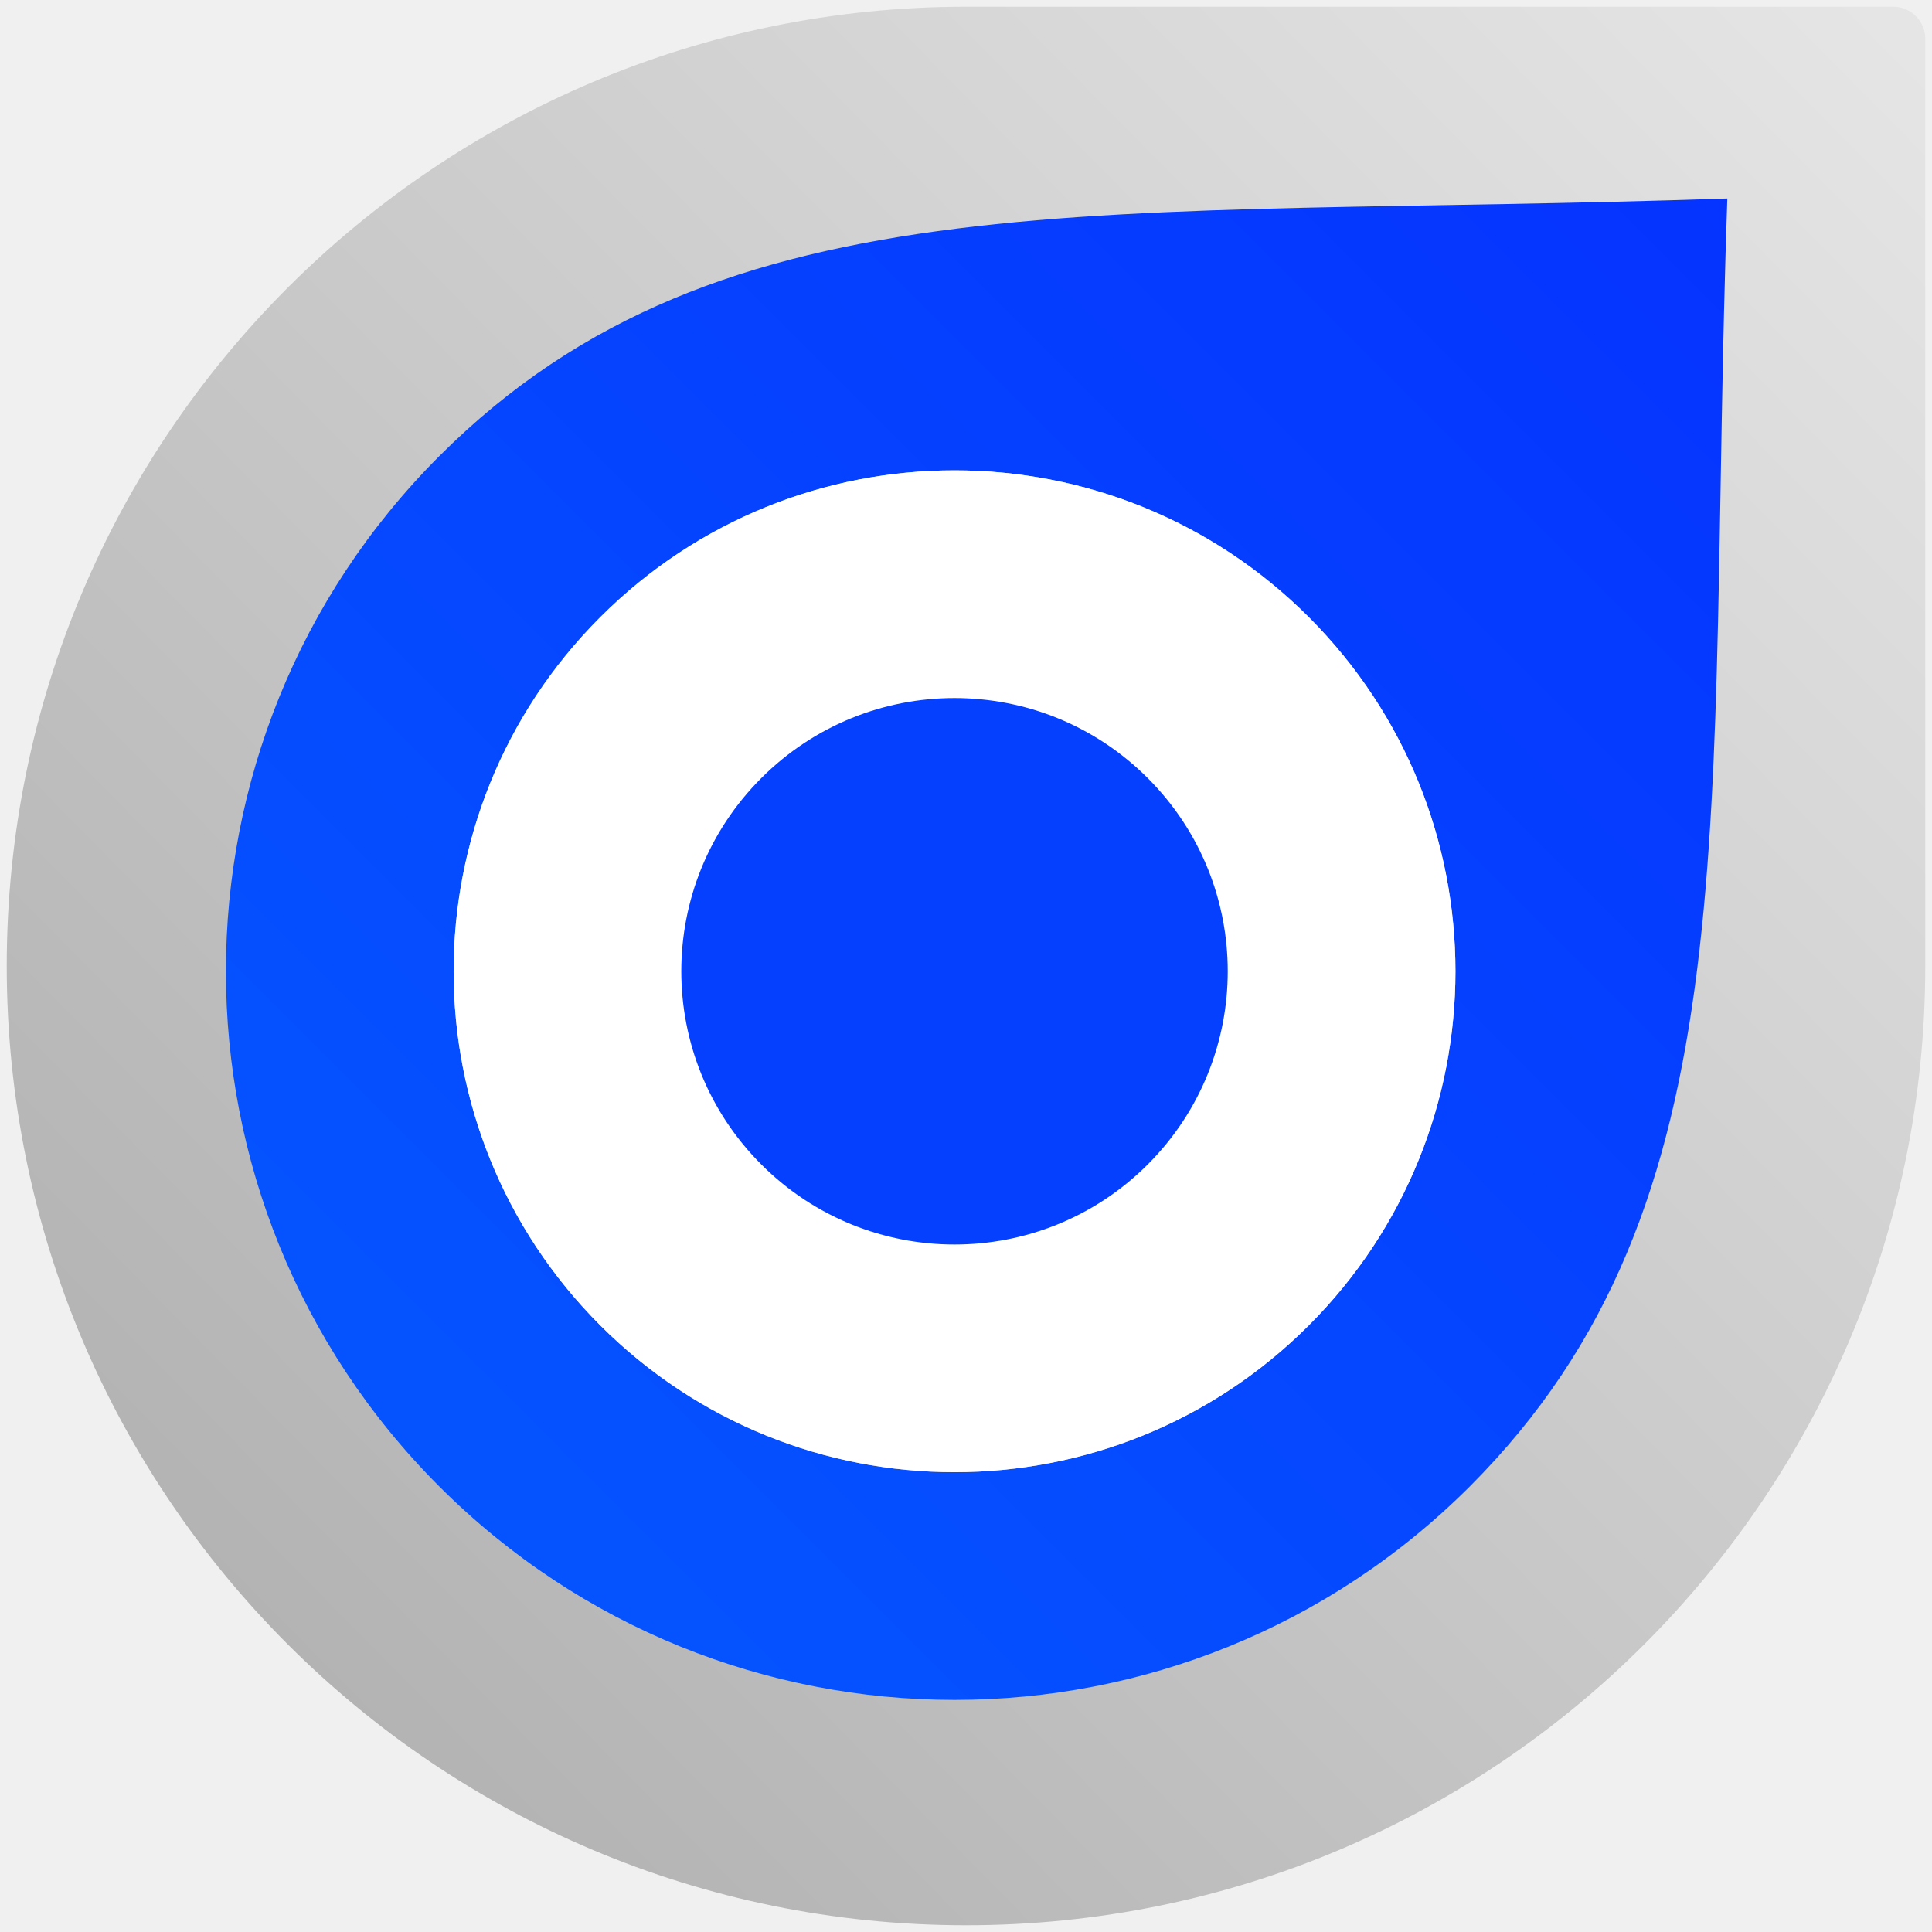
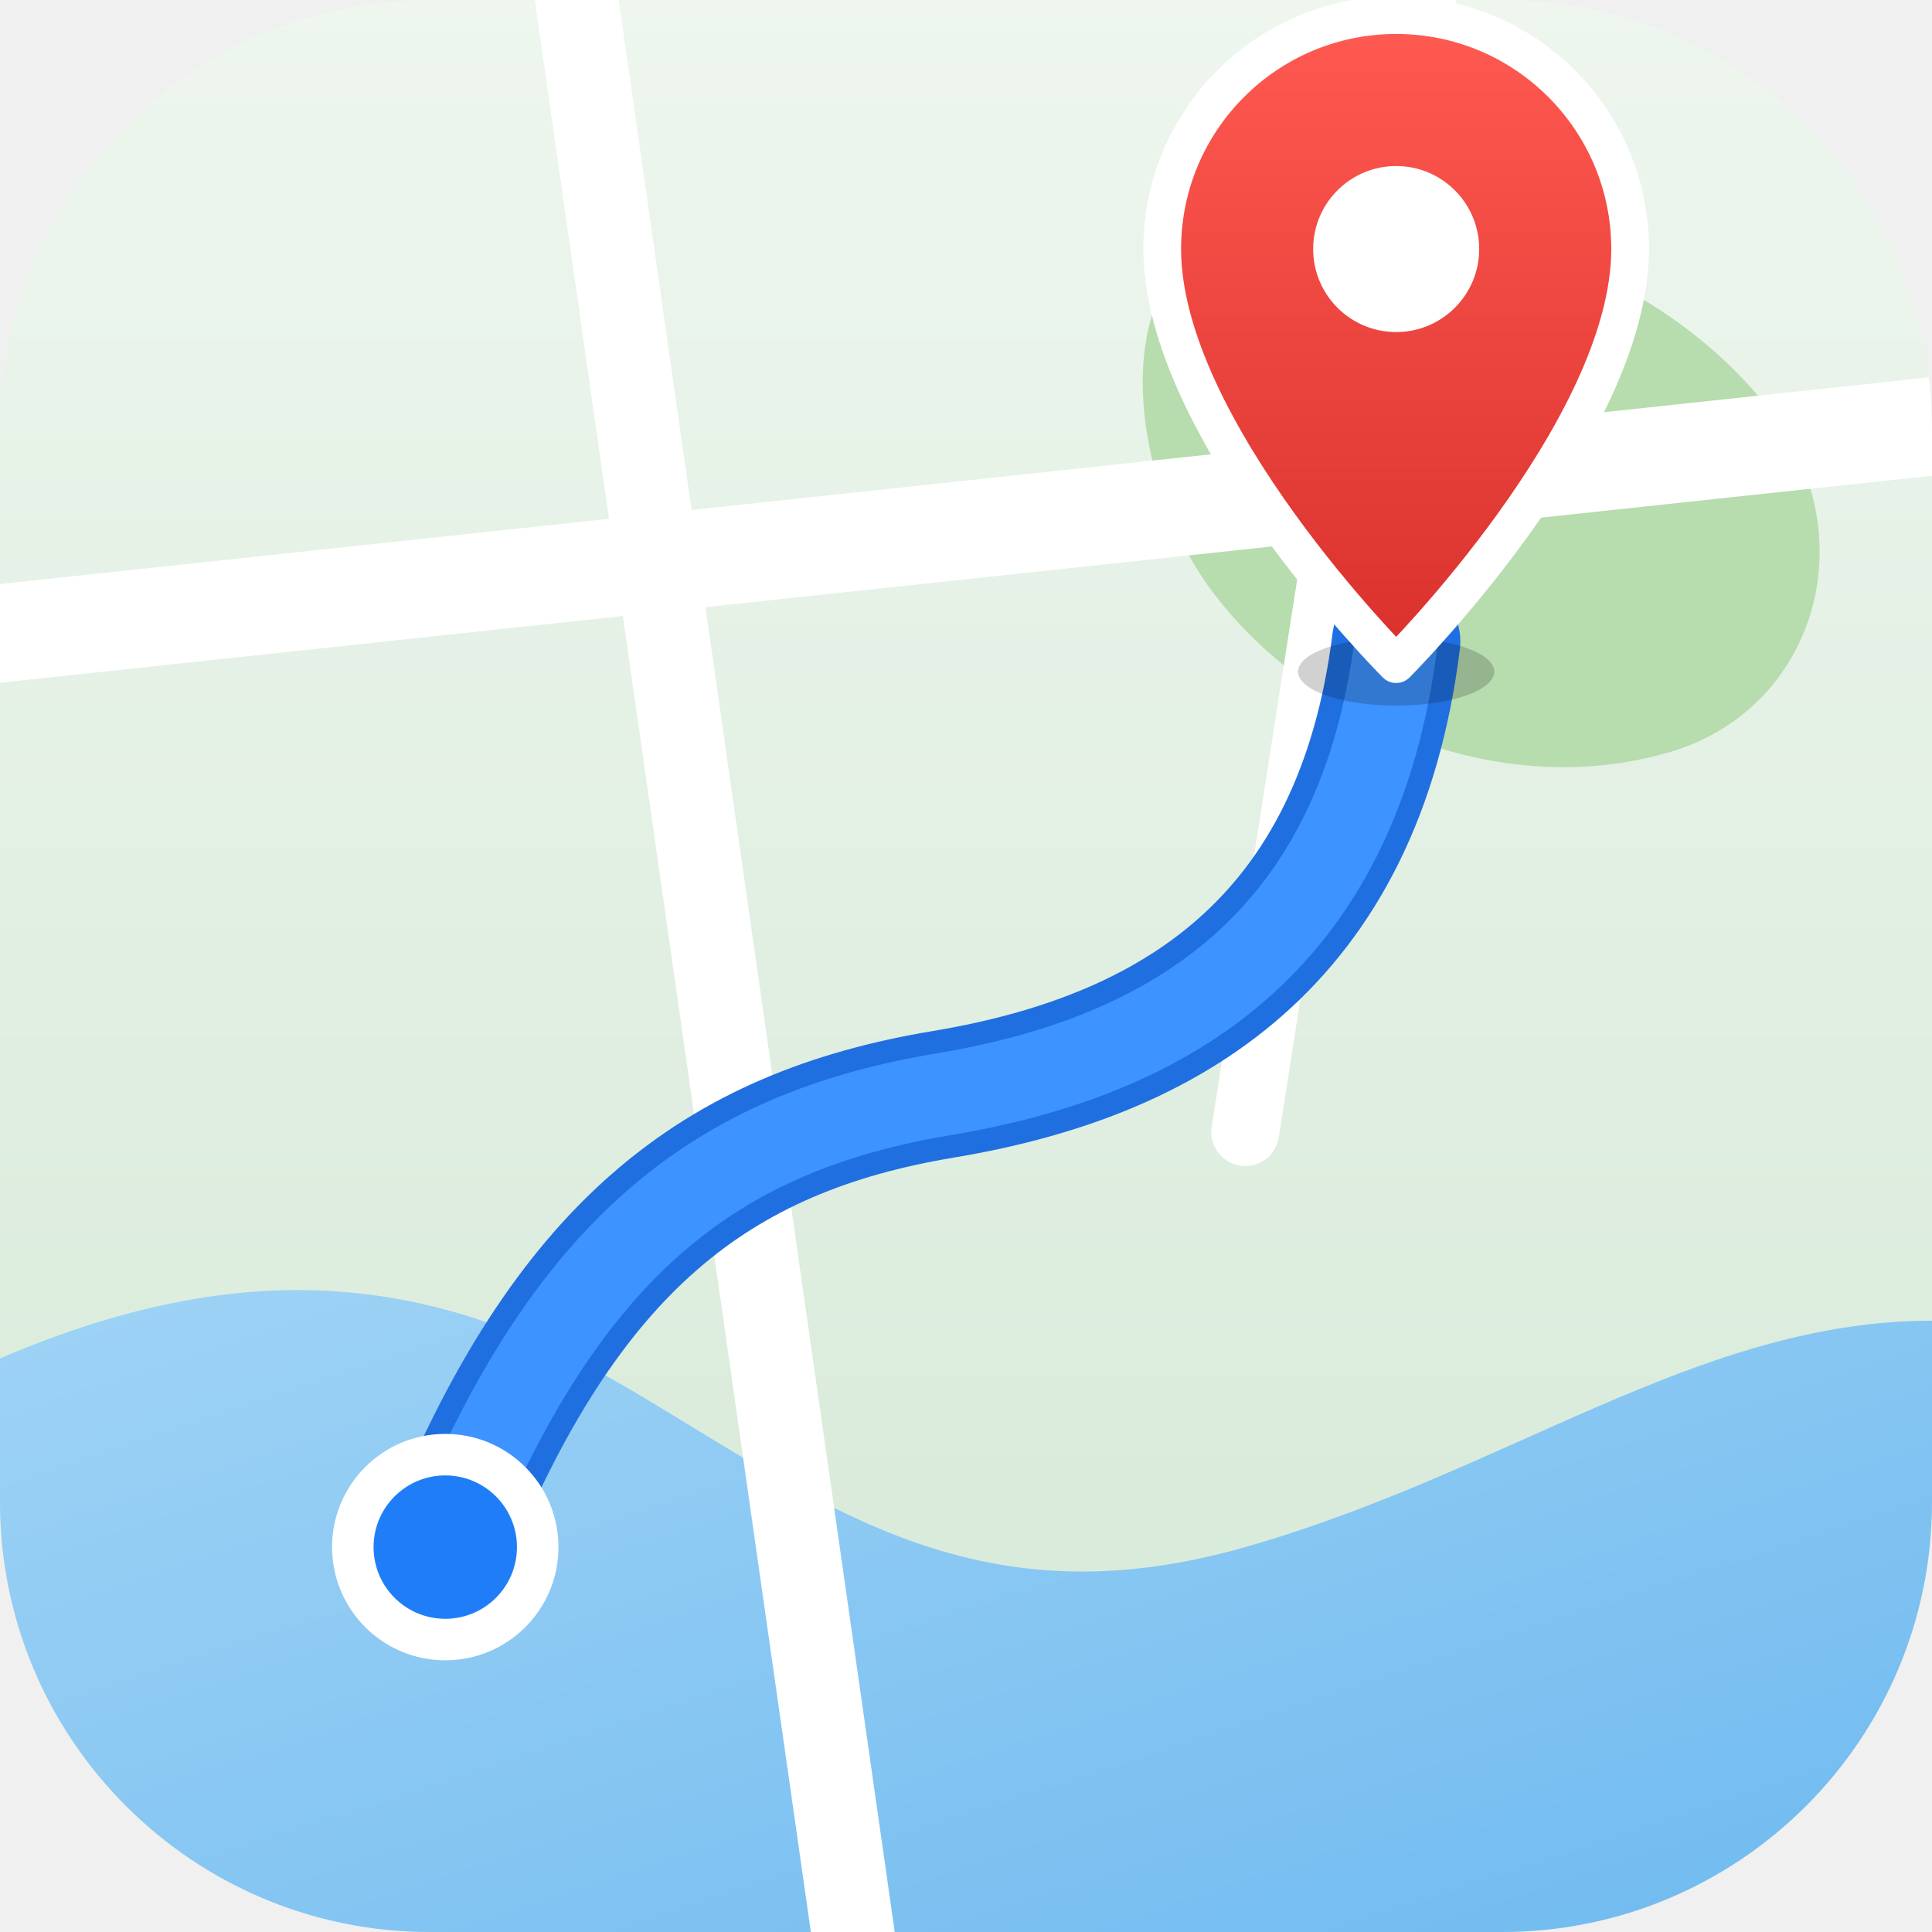
- <svg xmlns="http://www.w3.org/2000/svg" xmlns:xlink="http://www.w3.org/1999/xlink" width="86" height="86" id="svg2" version="1.1">
-   <defs id="defs4">
-     <linearGradient id="linearGradient870">
-       <stop style="stop-color:#0559ff;stop-opacity:1" offset="0" id="stop866" />
-       <stop style="stop-color:#0533ff;stop-opacity:1" offset="1" id="stop868" />
+ <svg xmlns="http://www.w3.org/2000/svg" width="512" height="512" viewBox="0 0 512 512">
+   <defs>
+     <linearGradient id="bg" x1="0" y1="0" x2="0" y2="1">
+       <stop offset="0" stop-color="#eef6ee" />
+       <stop offset="1" stop-color="#d4e8d6" />
    </linearGradient>
-     <linearGradient id="linearGradient3789-6">
-       <stop id="stop851" offset="0" style="stop-color:#1e9bff;stop-opacity:1;" />
-       <stop id="stop853" offset="1" style="stop-color:#00c8de;stop-opacity:1;" />
+     <linearGradient id="water" x1="0" y1="0" x2="1" y2="1">
+       <stop offset="0" stop-color="#9fd3f5" />
+       <stop offset="1" stop-color="#6fbaf0" />
    </linearGradient>
-     <linearGradient id="linearGradient3789-6-3">
-       <stop style="stop-color:#b3b3b3;stop-opacity:1" offset="0" id="stop3791-0" />
-       <stop style="stop-color:#e6e6e6;stop-opacity:1" offset="1" id="stop3793-4" />
+     <linearGradient id="pin" x1="0" y1="0" x2="0" y2="1">
+       <stop offset="0" stop-color="#ff5a52" />
+       <stop offset="1" stop-color="#d9302b" />
    </linearGradient>
-     <linearGradient gradientTransform="translate(0,4)" y2="0" x2="86" y1="73" x1="12" gradientUnits="userSpaceOnUse" id="linearGradient3830" xlink:href="#linearGradient3789-6-3" />
-     <linearGradient xlink:href="#linearGradient870" id="linearGradient874" x1="10" y1="80" x2="77" y2="13" gradientUnits="userSpaceOnUse" />
+     <clipPath id="tile">
+       <rect width="512" height="512" rx="114" />
+     </clipPath>
  </defs>
-   <g id="layer2" style="display:inline" transform="translate(0,-4)">
-     <path style="fill:url(#linearGradient3830);fill-opacity:1" id="path13" d="m 85.699,5.723 c 0,-0.786 -0.637,-1.423 -1.423,-1.423 0,0 -40.641,0 -41.276,0 C 19.417,4.3 0.3,23.417 0.3,47 0.3,70.582 19.417,89.7 43,89.7 66.583,89.7 85.7,70.582 85.7,47 85.7,46.364 85.699,5.723 85.699,5.723 z" />
-     <path style="display:inline;fill:url(#linearGradient874);fill-opacity:1;stroke:#ffffff;stroke-width:0;stroke-linecap:square;stroke-miterlimit:4;stroke-dasharray:none;stroke-opacity:0" d="M 76.889,12.835 C 49.178,13.791 32.221,11.636 19.556,24.302 c -12.666,12.666 -12.666,33.201 0,45.867 12.666,12.666 33.201,12.666 45.867,0 C 78.088,57.503 75.933,40.546 76.889,12.835 Z M 58.256,31.468 c 8.708,8.708 8.708,22.826 0,31.533 -8.708,8.708 -22.826,8.708 -31.533,0 -8.708,-8.708 -8.708,-22.826 0,-31.533 8.708,-8.708 22.826,-8.708 31.533,-1e-6 z" id="path10143" />
-     <path style="display:inline;opacity:1;fill:#ffffff;fill-opacity:1;stroke:#ffffff;stroke-width:0;stroke-linecap:square;stroke-miterlimit:4;stroke-dasharray:none;stroke-opacity:0" d="m 42.489,24.937 c -5.706,0 -11.413,2.178 -15.766,6.532 -8.708,8.708 -8.708,22.825 0,31.533 8.708,8.708 22.825,8.708 31.533,0 8.708,-8.708 8.708,-22.825 0,-31.533 -4.354,-4.354 -10.06,-6.532 -15.766,-6.532 z" id="path10143-6" />
-     <path style="display:inline;fill:#0540ff;fill-opacity:1;stroke:#ffffff;stroke-width:0;stroke-linecap:square;stroke-miterlimit:4;stroke-dasharray:none;stroke-opacity:0" d="m 51.089,55.835 a 12.162,12.162 0 0 1 -17.2,0 12.162,12.162 0 0 1 0,-17.2 12.162,12.162 0 0 1 17.2,0 12.162,12.162 0 0 1 0,17.2 z" id="path10139" />
+   <g clip-path="url(#tile)">
+     <rect width="512" height="512" fill="url(#bg)" />
+     <path d="M0 360c70-30 120-20 170 10s90 60 160 40 120-60 182-60V512H0z" fill="url(#water)" />
+     <path d="M330 60c50-10 110 10 140 50 25 34 10 80-30 90-45 12-95-10-120-45-22-31-27-87 10-95z" fill="#b7dcae" />
+     <g stroke="#ffffff" stroke-linecap="round" fill="none">
+       <path d="M-20 170L540 110" stroke-width="26" />
+       <path d="M150 -20L230 540" stroke-width="22" />
+       <path d="M380 -20L330 300" stroke-width="18" />
+     </g>
+     <path d="M118 410C150 330 190 300 250 290s110-40 120-120" fill="none" stroke="#1f6fe0" stroke-width="34" stroke-linecap="round" stroke-linejoin="round" />
+     <path d="M118 410C150 330 190 300 250 290s110-40 120-120" fill="none" stroke="#3d93ff" stroke-width="22" stroke-linecap="round" stroke-linejoin="round" />
+     <circle cx="118" cy="410" r="30" fill="#ffffff" />
+     <circle cx="118" cy="410" r="19" fill="#1f7ef7" />
+     <ellipse cx="370" cy="178" rx="26" ry="9" fill="#000000" opacity="0.18" />
+     <path d="M370 176s-62-62-62-110a62 62 0 0 1 124 0c0 48-62 110-62 110z" fill="url(#pin)" stroke="#ffffff" stroke-width="10" stroke-linejoin="round" />
+     <circle cx="370" cy="66" r="22" fill="#ffffff" />
  </g>
</svg>
